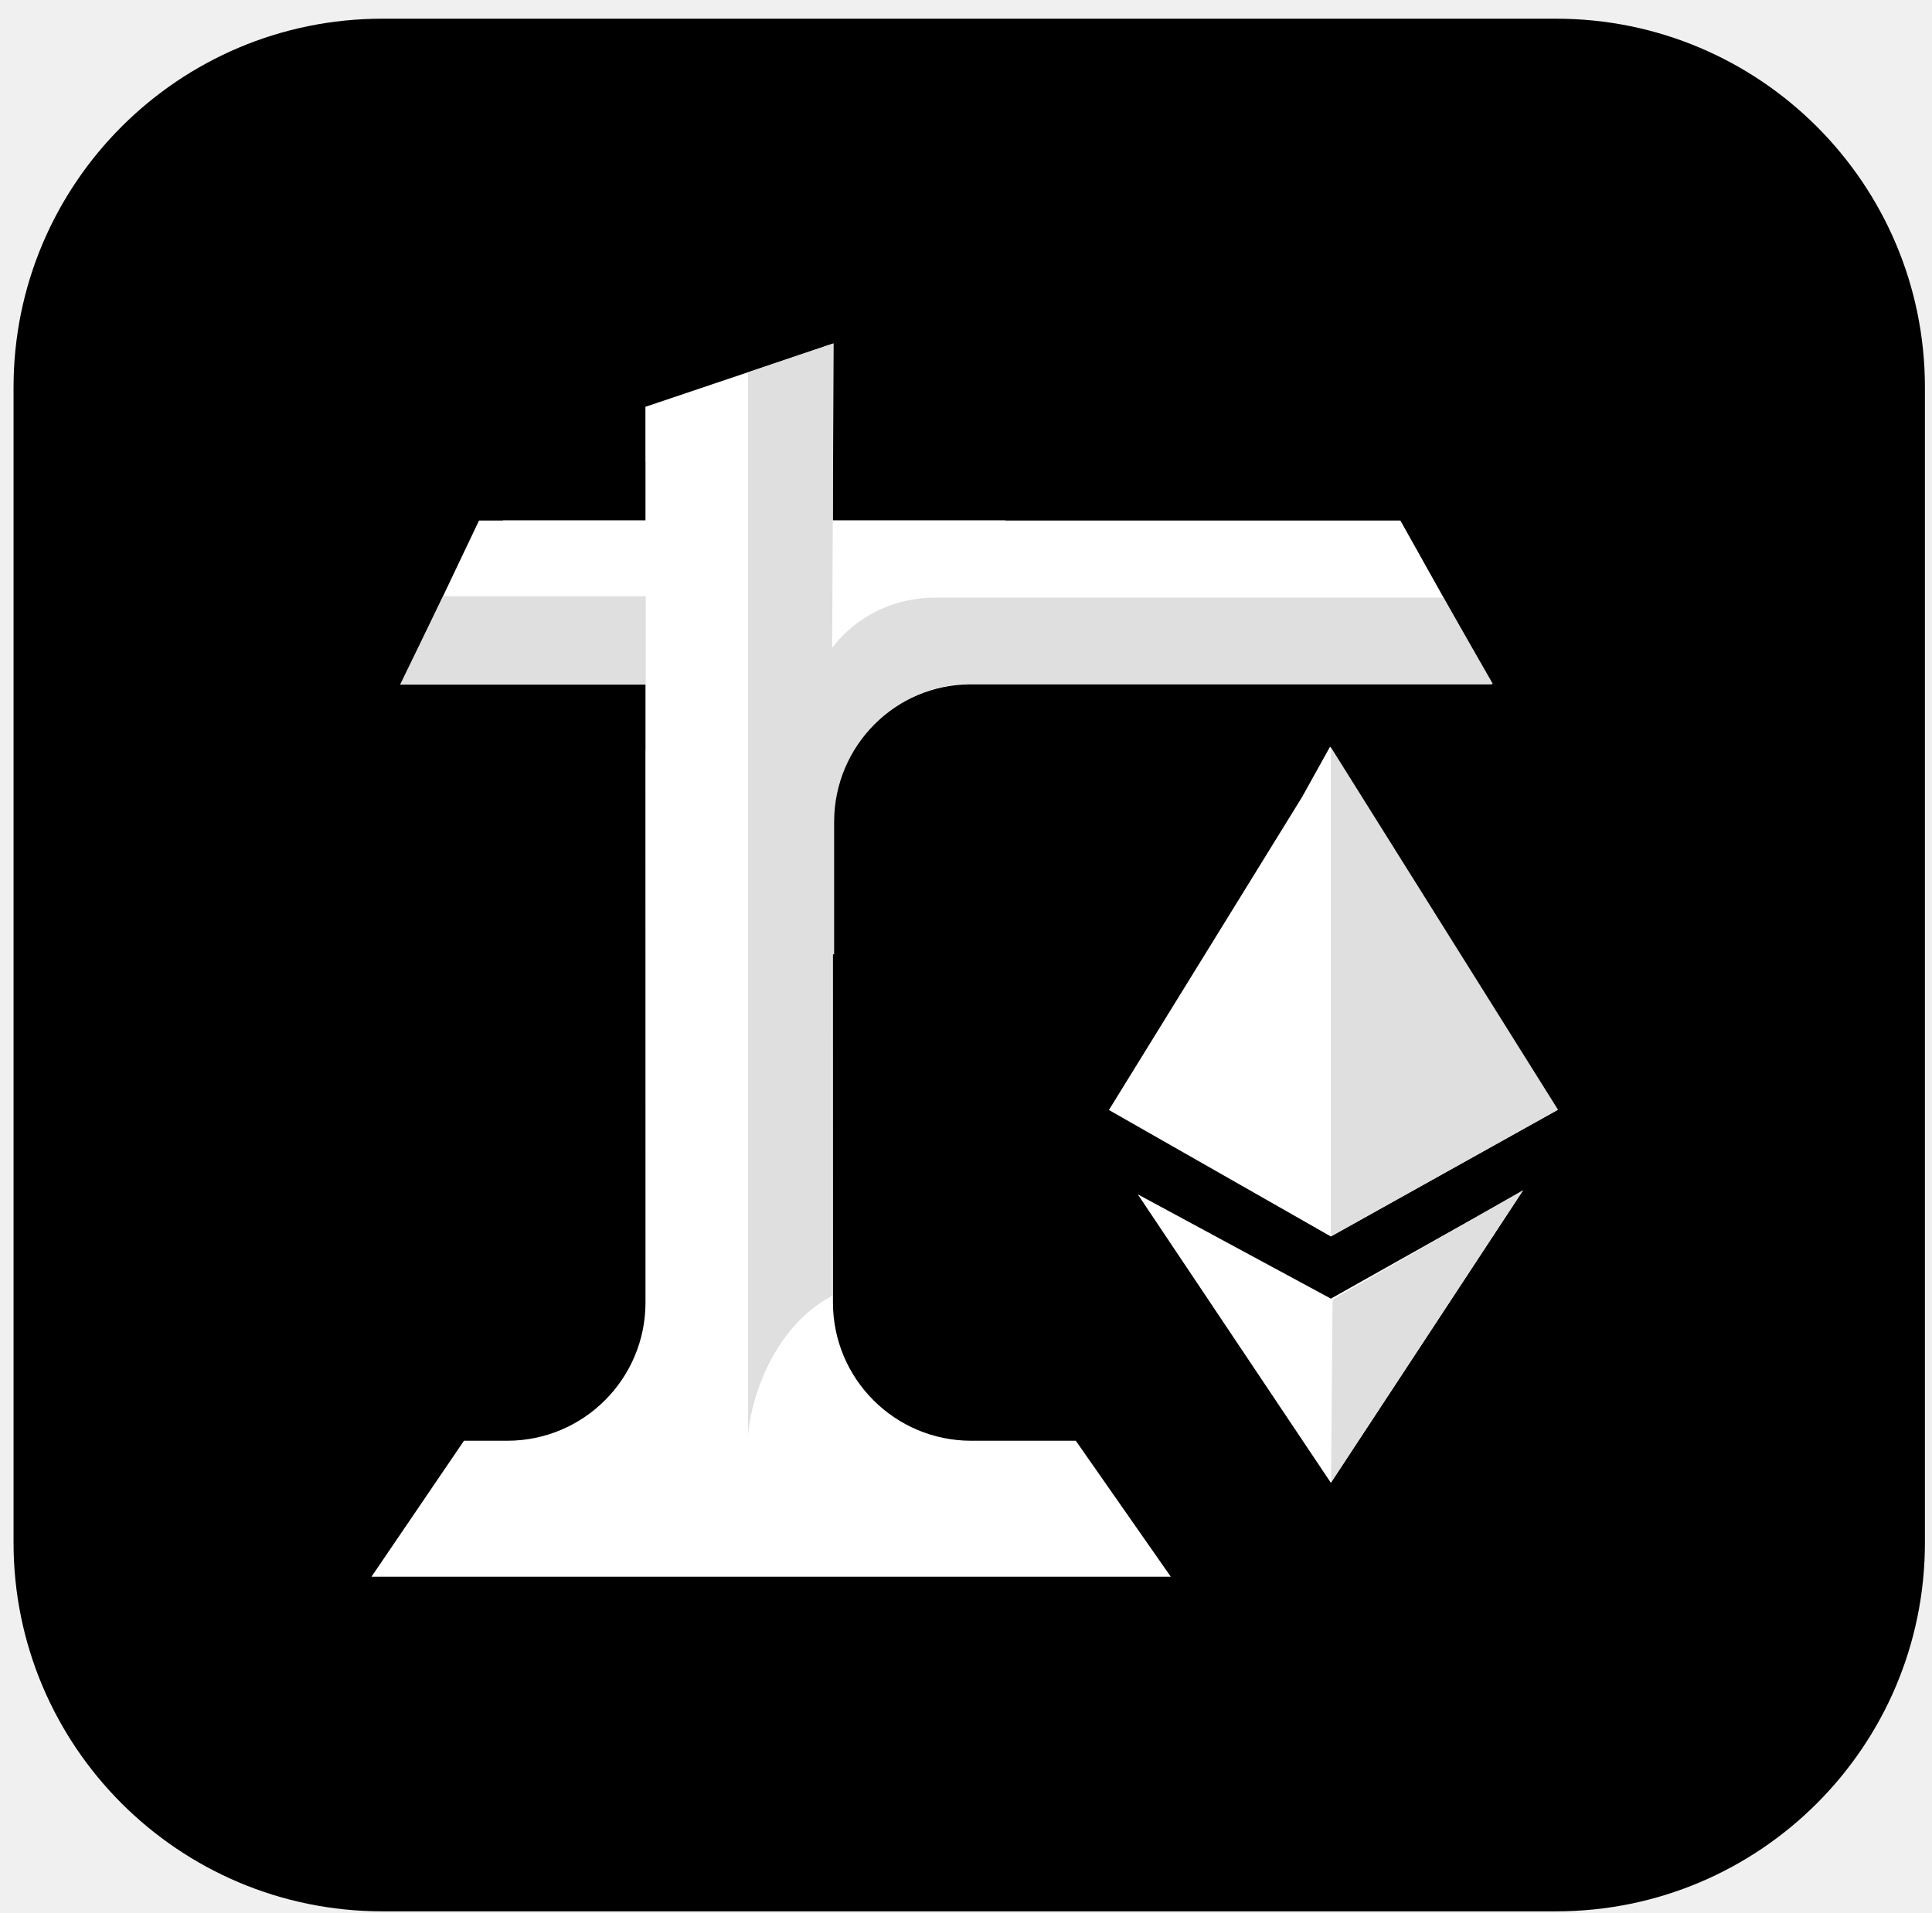
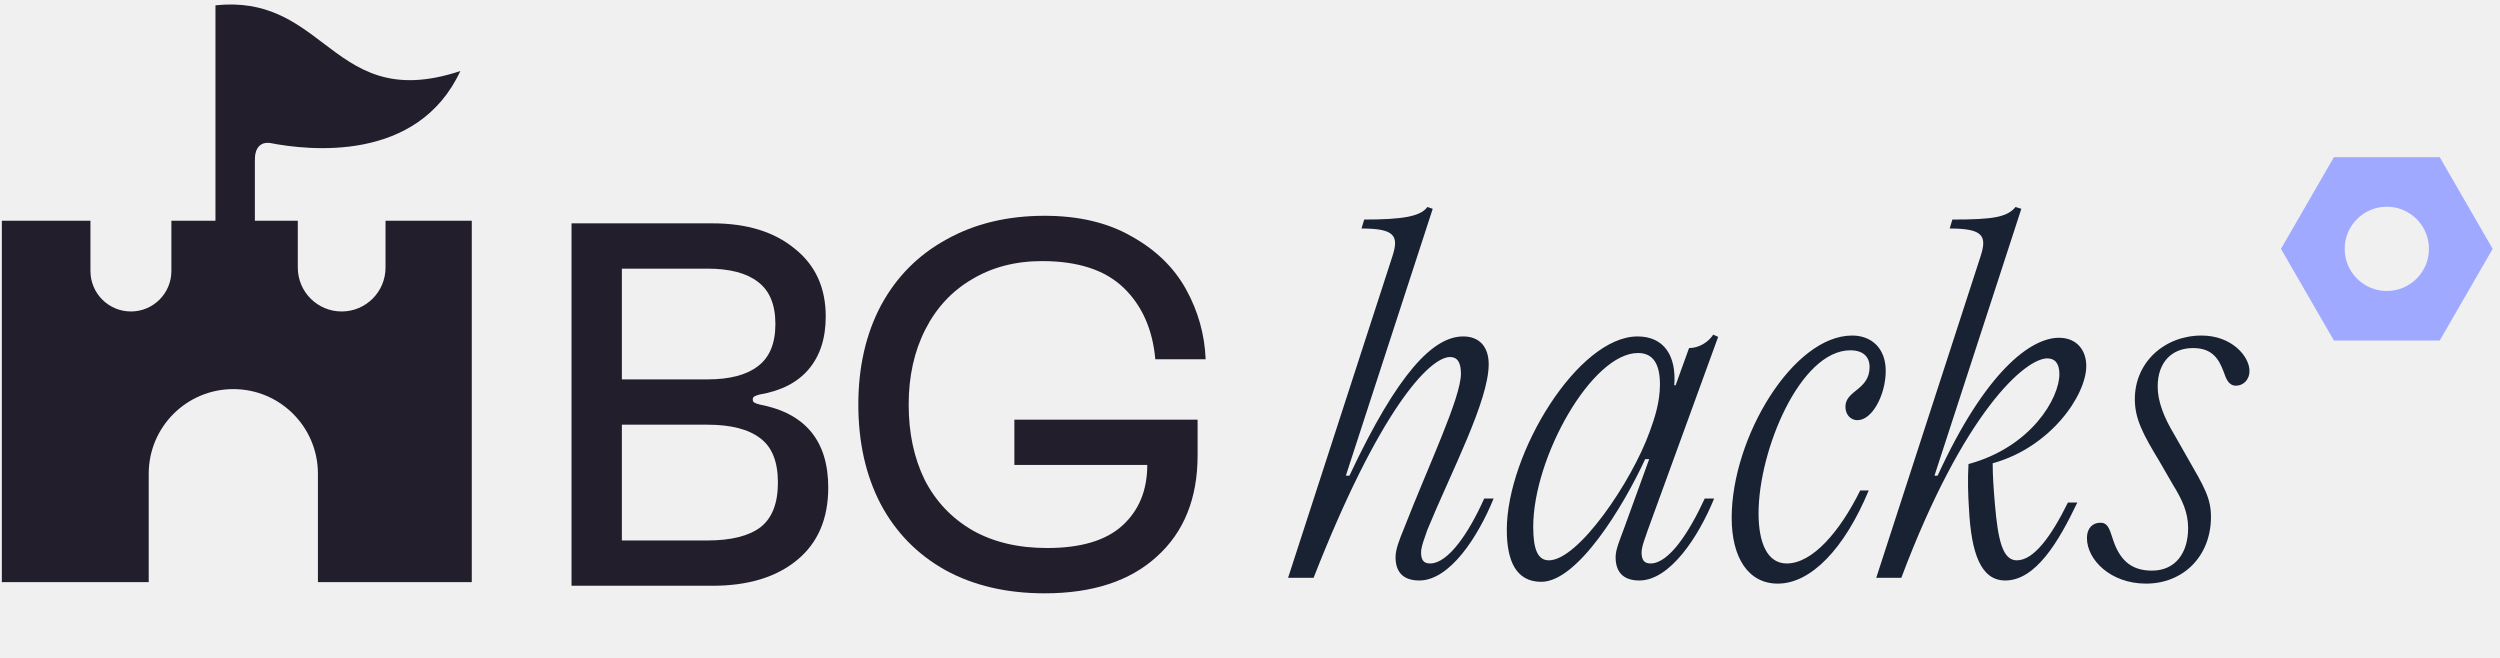
- <svg xmlns="http://www.w3.org/2000/svg" width="103" height="102" viewBox="0 0 103 102" fill="none">
-   <rect x="0.722" y="0.997" width="101.901" height="100.925" rx="19.661" fill="black" />
-   <path d="M69.415 42.505L70.912 39.812L72.544 42.505L83.024 59.191L70.953 65.936L59.119 59.191L69.415 42.505Z" fill="white" />
-   <path d="M70.953 69.25L60.658 63.688L70.953 79.072L81.184 63.498L70.953 69.25Z" fill="white" />
-   <path d="M70.953 65.926V41.853V39.85L83.063 59.178L70.953 65.926Z" fill="#DFDFDF" />
-   <path d="M70.962 79.05L71.041 69.297L81.206 63.463L70.962 79.05Z" fill="#DFDFDF" />
-   <path d="M34.409 21.693V24.613H34.413L34.412 27.747H26.809L26.809 27.757H25.538L21.384 36.491H34.413V39.972H34.409L34.413 69.455C34.413 73.527 31.113 76.828 27.041 76.828H24.735L19.806 84.077H62.417L57.354 76.828H51.779C47.708 76.828 44.407 73.527 44.407 69.455L44.402 43.665C44.507 39.708 47.73 36.527 51.705 36.491H79.548L74.658 27.757H53.602L53.602 27.747L44.399 27.747L44.399 24.613H44.402V18.325L34.409 21.693Z" fill="white" />
-   <path d="M39.882 19.852V76.55C39.973 74.964 41.047 70.855 44.365 69.103V50.867L44.47 50.9V43.831C44.47 39.759 47.771 36.458 51.843 36.458H79.581L76.951 31.866H49.908C46.129 31.866 44.365 34.556 44.365 34.556L44.444 18.307L39.882 19.852Z" fill="#DFDFDF" />
-   <path d="M23.622 31.793L21.329 36.508H34.425V31.793H23.622Z" fill="#DFDFDF" />
+ <svg xmlns="http://www.w3.org/2000/svg" width="228" height="60" viewBox="0 0 228 60" fill="none">
+   <path d="M13.563 53.089H0.167L0.167 20.13H8.249V24.716C8.249 26.754 9.901 28.406 11.939 28.406C13.977 28.406 15.63 26.754 15.63 24.716V20.13H27.159V24.406C27.159 26.615 28.95 28.406 31.159 28.406C33.369 28.406 35.16 26.615 35.16 24.406V20.13H43.026L43.026 53.089H28.994L28.994 43.201C28.994 38.94 25.54 35.486 21.279 35.486C17.018 35.486 13.563 38.94 13.563 43.201L13.563 53.089Z" fill="#231E2B" />
+   <path fill-rule="evenodd" clip-rule="evenodd" d="M19.65 22.953L19.65 0.485C24.284 -0.004 26.908 1.987 29.487 3.943C32.585 6.293 35.616 8.592 41.984 6.477C38.106 14.827 28.219 13.748 24.599 13.035C24.598 13.036 24.598 13.037 24.597 13.038C23.434 12.904 23.218 13.989 23.255 14.548L23.244 14.552V22.953H19.65Z" fill="#231E2B" />
+   <path d="M52.124 20.369H64.978C68.1 20.369 70.594 21.134 72.461 22.664C74.358 24.164 75.307 26.23 75.307 28.862C75.307 30.851 74.787 32.458 73.746 33.682C72.736 34.875 71.252 35.641 69.293 35.977C69.048 36.038 68.88 36.1 68.788 36.161C68.696 36.222 68.65 36.314 68.65 36.436C68.65 36.559 68.696 36.651 68.788 36.712C68.88 36.773 69.048 36.834 69.293 36.895C73.455 37.691 75.536 40.216 75.536 44.47C75.536 47.316 74.588 49.52 72.69 51.081C70.793 52.642 68.222 53.422 64.978 53.422H52.124V20.369ZM64.519 34.6C66.539 34.6 68.069 34.202 69.109 33.406C70.181 32.611 70.716 31.325 70.716 29.55C70.716 27.775 70.181 26.49 69.109 25.694C68.069 24.898 66.539 24.5 64.519 24.5H56.715V34.6H64.519ZM64.519 49.29C66.661 49.29 68.268 48.892 69.339 48.097C70.41 47.27 70.946 45.908 70.946 44.011C70.946 42.113 70.41 40.767 69.339 39.971C68.268 39.145 66.661 38.732 64.519 38.732H56.715V49.29H64.519Z" fill="#231E2B" />
+   <path d="M78.28 36.895C78.28 33.468 78.969 30.453 80.346 27.852C81.754 25.25 83.743 23.246 86.314 21.838C88.885 20.399 91.869 19.68 95.266 19.68C98.387 19.68 101.035 20.308 103.208 21.562C105.411 22.787 107.064 24.393 108.166 26.383C109.267 28.372 109.864 30.499 109.956 32.764H105.365C105.12 30.04 104.156 27.867 102.473 26.245C100.79 24.623 98.311 23.812 95.036 23.812C92.618 23.812 90.491 24.363 88.655 25.465C86.819 26.536 85.396 28.066 84.386 30.055C83.376 32.044 82.871 34.325 82.871 36.895C82.871 39.497 83.361 41.792 84.34 43.781C85.35 45.74 86.803 47.27 88.701 48.372C90.599 49.443 92.863 49.979 95.495 49.979C98.586 49.979 100.882 49.29 102.381 47.913C103.881 46.536 104.631 44.7 104.631 42.404H92.511V38.273H109.221V41.532C109.221 45.449 107.982 48.525 105.503 50.759C103.055 52.993 99.642 54.111 95.266 54.111C91.807 54.111 88.793 53.407 86.222 51.999C83.651 50.56 81.677 48.54 80.3 45.939C78.953 43.338 78.28 40.323 78.28 36.895Z" fill="#231E2B" />
+   <path d="M119.8 52.695H117.473L126.988 23.372C127.601 21.494 127.192 20.84 124.17 20.84L124.415 20.023C127.927 20.023 129.561 19.738 130.174 18.88L130.664 19.043L122.741 43.383H123.068C127.519 33.909 130.745 30.683 133.441 30.683C134.952 30.683 135.769 31.663 135.769 33.215C135.769 36.563 132.338 43.057 130.174 48.325C129.969 48.938 129.602 49.836 129.602 50.367C129.602 50.98 129.765 51.388 130.419 51.388C132.093 51.388 133.972 48.57 135.36 45.466H136.218C134.788 48.978 132.216 52.94 129.438 52.94C127.846 52.94 127.274 52.041 127.274 50.816C127.274 50.081 127.642 49.183 128.009 48.284C130.296 42.403 133.237 36.278 133.237 34.072C133.237 33.051 132.91 32.561 132.256 32.561C130.337 32.561 125.763 37.462 119.8 52.695ZM150.53 51.388C152.204 51.388 154.042 48.57 155.471 45.466H156.329C154.899 48.978 152.286 52.94 149.509 52.94C147.916 52.94 147.344 52.041 147.344 50.816C147.344 50.081 147.753 49.183 148.079 48.284L150.407 41.872H150.04C148.039 46.201 143.873 53.062 140.565 53.062C138.237 53.062 137.42 51.102 137.42 48.325C137.42 41.342 143.914 30.683 149.345 30.683C151.755 30.683 152.898 32.439 152.694 35.134H152.817L154.042 31.744C154.94 31.744 155.798 31.213 156.247 30.519L156.696 30.723L150.285 48.325C150.08 48.938 149.713 49.836 149.713 50.367C149.713 50.98 149.876 51.388 150.53 51.388ZM141.259 51.102C143.955 51.102 148.814 43.914 150.448 39.381C150.897 38.156 151.387 36.686 151.387 35.052C151.387 33.337 150.856 32.194 149.386 32.194C145.18 32.194 139.83 41.709 139.83 48.039C139.83 49.999 140.197 51.102 141.259 51.102ZM162.136 53.226C159.44 53.226 157.929 50.857 157.929 47.222C157.929 39.912 163.524 30.601 168.915 30.601C170.671 30.601 171.978 31.744 171.978 33.827C171.978 35.992 170.753 38.319 169.405 38.319C168.711 38.319 168.302 37.748 168.302 37.094C168.302 35.583 170.508 35.583 170.508 33.46C170.508 32.724 170.099 31.948 168.752 31.948C164.178 31.948 160.38 41.056 160.38 46.814C160.38 49.468 161.156 51.388 162.952 51.388C165.28 51.388 167.772 48.529 169.65 44.731H170.426C168.221 50.04 165.158 53.226 162.136 53.226ZM183.937 51.102C185.489 51.102 187.082 48.897 188.593 45.834H189.451C187.735 49.428 185.653 52.94 182.876 52.94C180.629 52.94 179.772 50.408 179.568 46.365C179.486 45.18 179.445 43.669 179.527 42.322C185.244 40.77 187.817 36.318 187.817 34.113C187.817 33.092 187.368 32.684 186.715 32.684C184.713 32.684 179.118 37.503 173.401 52.695H171.114L180.629 23.372C181.242 21.494 180.834 20.84 177.812 20.84L178.057 20.023C181.732 20.023 183.039 19.819 183.815 18.88L184.346 19.043L176.423 43.383H176.709C181.079 33.868 185.203 30.805 187.776 30.805C189.41 30.805 190.268 31.948 190.268 33.378C190.268 36.032 187.041 40.77 181.773 42.24H181.732C181.732 43.383 181.814 44.568 181.936 45.997C182.222 49.264 182.631 51.102 183.937 51.102ZM195.718 53.226C192.492 53.226 190.328 51.061 190.328 49.06C190.328 48.162 190.858 47.672 191.553 47.672C192.206 47.672 192.369 48.162 192.696 49.183C193.268 50.939 194.248 52.041 196.249 52.041C198.455 52.041 199.557 50.367 199.557 48.162C199.557 46.732 199.026 45.589 198.169 44.2L196.943 42.077C195.432 39.585 194.697 38.197 194.697 36.4C194.697 33.01 197.434 30.601 200.782 30.601C203.559 30.601 205.152 32.52 205.152 33.827C205.152 34.685 204.54 35.175 203.927 35.175C203.274 35.175 203.029 34.603 202.783 33.868C202.334 32.684 201.722 31.744 200.006 31.744C198.087 31.744 196.78 33.01 196.78 35.257C196.78 36.604 197.352 38.074 198.291 39.626L199.476 41.709C201.027 44.404 201.64 45.425 201.64 47.141C201.64 50.734 199.108 53.226 195.718 53.226Z" fill="#182232" />
+   <path fill-rule="evenodd" clip-rule="evenodd" d="M227.33 22.695L222.504 14.335L212.851 14.335L208.025 22.695L212.851 31.054L222.504 31.054L227.33 22.695ZM217.677 26.537C219.8 26.537 221.52 24.817 221.52 22.695C221.52 20.573 219.8 18.852 217.677 18.852C215.555 18.852 213.835 20.573 213.835 22.695C213.835 24.817 215.555 26.537 217.677 26.537Z" fill="#9FA9FF" />
</svg>
